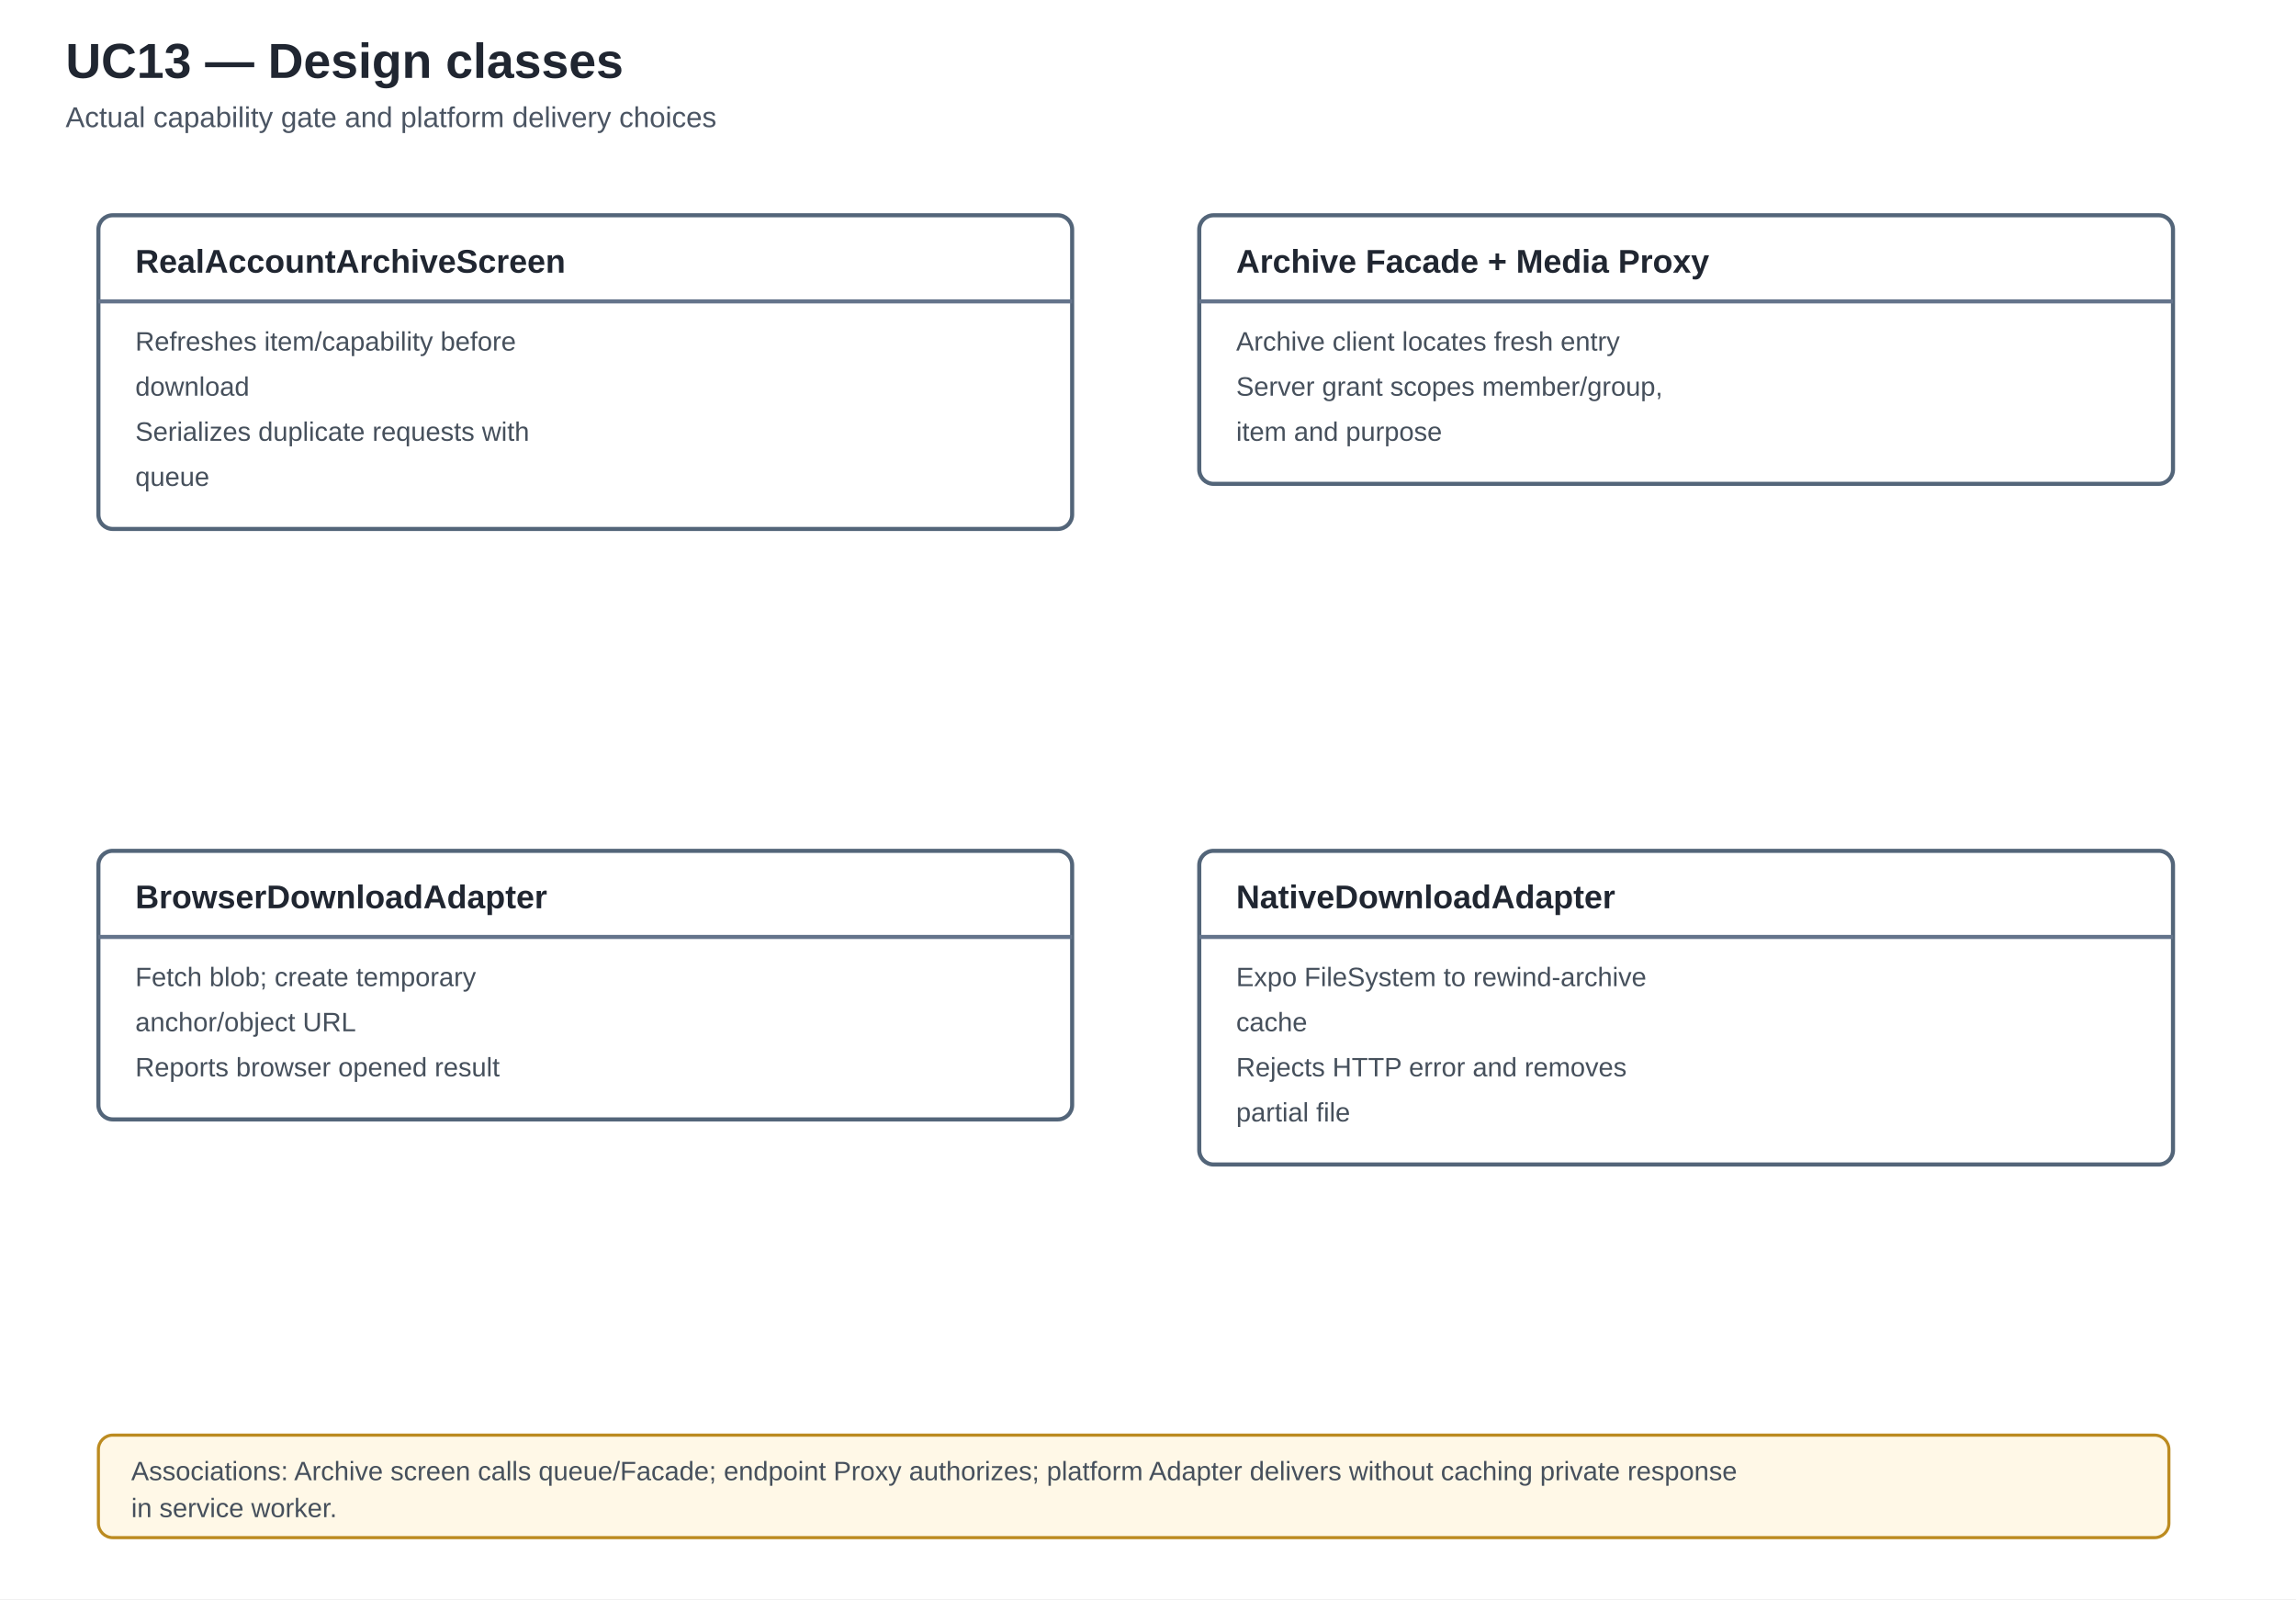
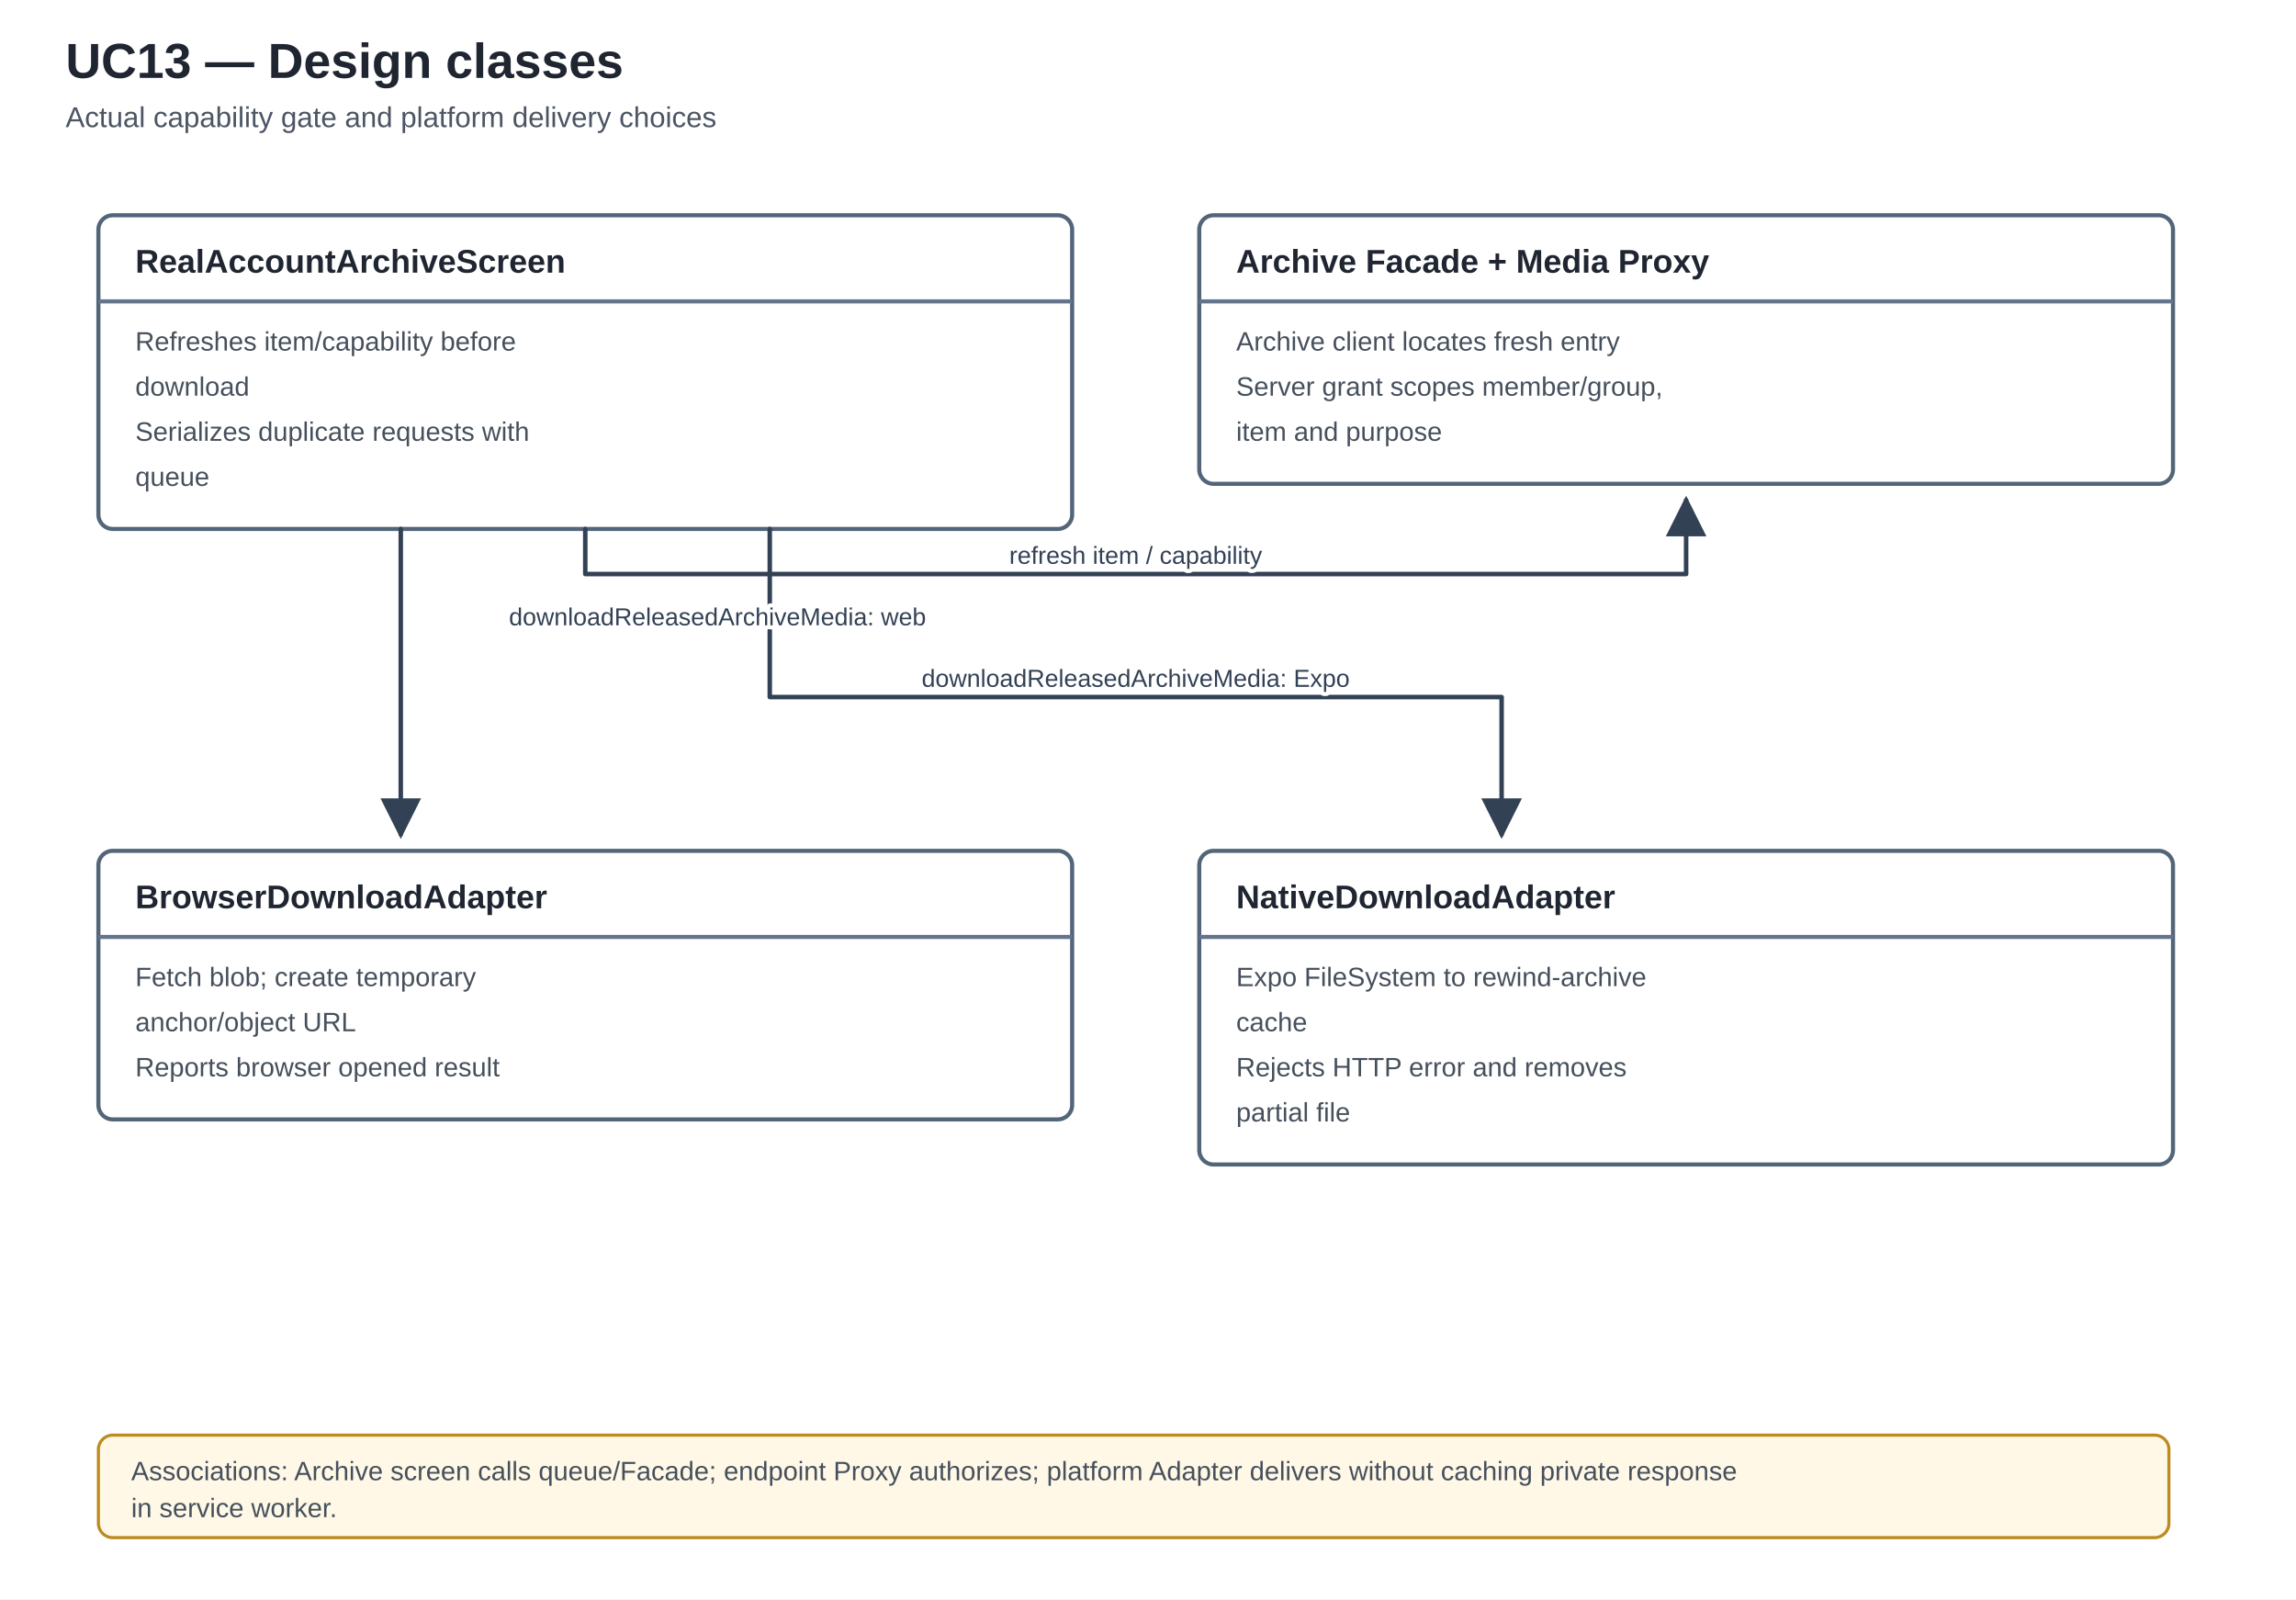
<svg xmlns="http://www.w3.org/2000/svg" width="1120" height="780" viewBox="0 0 1120 780">
-   <style>text{font-family:Arial,Helvetica,sans-serif;fill:#202631}.title{font-size:24px;font-weight:700}.sub{font-size:14px;fill:#4b5563}.actor{fill:#eef3fb;stroke:#3b5b83;stroke-width:2}.box{fill:#fff;stroke:#536579;stroke-width:2}.note{fill:#fff8e7;stroke:#bc8b20;stroke-width:1.5}.lifeline{stroke:#9aa5b1;stroke-width:1.4;stroke-dasharray:6 6}.msg{stroke:#334155;stroke-width:2;fill:none}.ret{stroke:#788493;stroke-width:1.5;stroke-dasharray:5 5;fill:none}.label{font-size:15px}.small{font-size:13px;fill:#46505c}.head{font-size:16px;font-weight:700}.association{stroke:#64748b;stroke-width:2;fill:none}</style>
+   <defs>
+     <marker id="class-arrow" markerWidth="9" markerHeight="9" refX="8" refY="4.5" orient="auto">
+       <path d="M0,0 L9,4.5 L0,9 z" fill="#334155" />
+     </marker>
+   </defs>
+   <style>text{font-family:Arial,Helvetica,sans-serif;fill:#202631}.title{font-size:24px;font-weight:700}.sub{font-size:14px;fill:#4b5563}.actor{fill:#eef3fb;stroke:#3b5b83;stroke-width:2}.box{fill:#fff;stroke:#536579;stroke-width:2}.note{fill:#fff8e7;stroke:#bc8b20;stroke-width:1.5}.lifeline{stroke:#9aa5b1;stroke-width:1.4;stroke-dasharray:6 6}.msg{stroke:#334155;stroke-width:2;fill:none}.ret{stroke:#788493;stroke-width:1.5;stroke-dasharray:5 5;fill:none}.label{font-size:15px}.small{font-size:13px;fill:#46505c}.head{font-size:16px;font-weight:700}.association{stroke:#64748b;stroke-width:2;fill:none}.edge-link{stroke:#334155;stroke-width:2.2;fill:none;stroke-linecap:round;stroke-linejoin:round}.edge-link.conditional{stroke-dasharray:6 4}.edge-label{font-size:12px;fill:#334155;text-anchor:middle;paint-order:stroke fill;stroke:#fff;stroke-width:4px;stroke-linejoin:round}</style>
  <rect width="100%" height="100%" fill="#ffffff" />
  <text class="title" x="32" y="38">UC13 — Design classes</text>
  <text class="sub" x="32" y="62">Actual capability gate and platform delivery choices</text>
  <rect class="box" x="48" y="105" width="475" height="153" rx="7" />
  <text class="head" x="66" y="133">RealAccountArchiveScreen</text>
  <line class="association" x1="48" y1="147" x2="523" y2="147" />
  <text class="small" x="66" y="171">Refreshes item/capability before</text>
  <text class="small" x="66" y="193">download</text>
  <text class="small" x="66" y="215">Serializes duplicate requests with</text>
  <text class="small" x="66" y="237">queue</text>
  <rect class="box" x="585" y="105" width="475" height="131" rx="7" />
  <text class="head" x="603" y="133">Archive Facade + Media Proxy</text>
  <line class="association" x1="585" y1="147" x2="1060" y2="147" />
  <text class="small" x="603" y="171">Archive client locates fresh entry</text>
  <text class="small" x="603" y="193">Server grant scopes member/group,</text>
  <text class="small" x="603" y="215">item and purpose</text>
  <rect class="box" x="48" y="415" width="475" height="131" rx="7" />
  <text class="head" x="66" y="443">BrowserDownloadAdapter</text>
  <line class="association" x1="48" y1="457" x2="523" y2="457" />
  <text class="small" x="66" y="481">Fetch blob; create temporary</text>
  <text class="small" x="66" y="503">anchor/object URL</text>
  <text class="small" x="66" y="525">Reports browser opened result</text>
  <rect class="box" x="585" y="415" width="475" height="153" rx="7" />
  <text class="head" x="603" y="443">NativeDownloadAdapter</text>
  <line class="association" x1="585" y1="457" x2="1060" y2="457" />
  <text class="small" x="603" y="481">Expo FileSystem to rewind-archive</text>
  <text class="small" x="603" y="503">cache</text>
  <text class="small" x="603" y="525">Rejects HTTP error and removes</text>
  <text class="small" x="603" y="547">partial file</text>
+   <g aria-label="Class dependencies and associations">
+     <path class="edge-link" d="M 285.5 258 V 280 H 822.5 V 244" marker-end="url(#class-arrow)" />
+     <path class="edge-link" d="M 195.5 258 V 310 H 195.5 V 407" marker-end="url(#class-arrow)" />
+     <path class="edge-link" d="M 375.5 258 V 340 H 732.5 V 407" marker-end="url(#class-arrow)" />
+     <text class="edge-label" x="554" y="275">refresh item / capability</text>
+     <text class="edge-label" x="350" y="305">downloadReleasedArchiveMedia: web</text>
+     <text class="edge-label" x="554" y="335">downloadReleasedArchiveMedia: Expo</text>
+   </g>
  <rect class="note" x="48" y="700" width="1010" height="50" rx="7" />
  <text class="small" x="64" y="722">Associations: Archive screen calls queue/Facade; endpoint Proxy authorizes; platform Adapter delivers without caching private response</text>
  <text class="small" x="64" y="740">in service worker.</text>
</svg>
